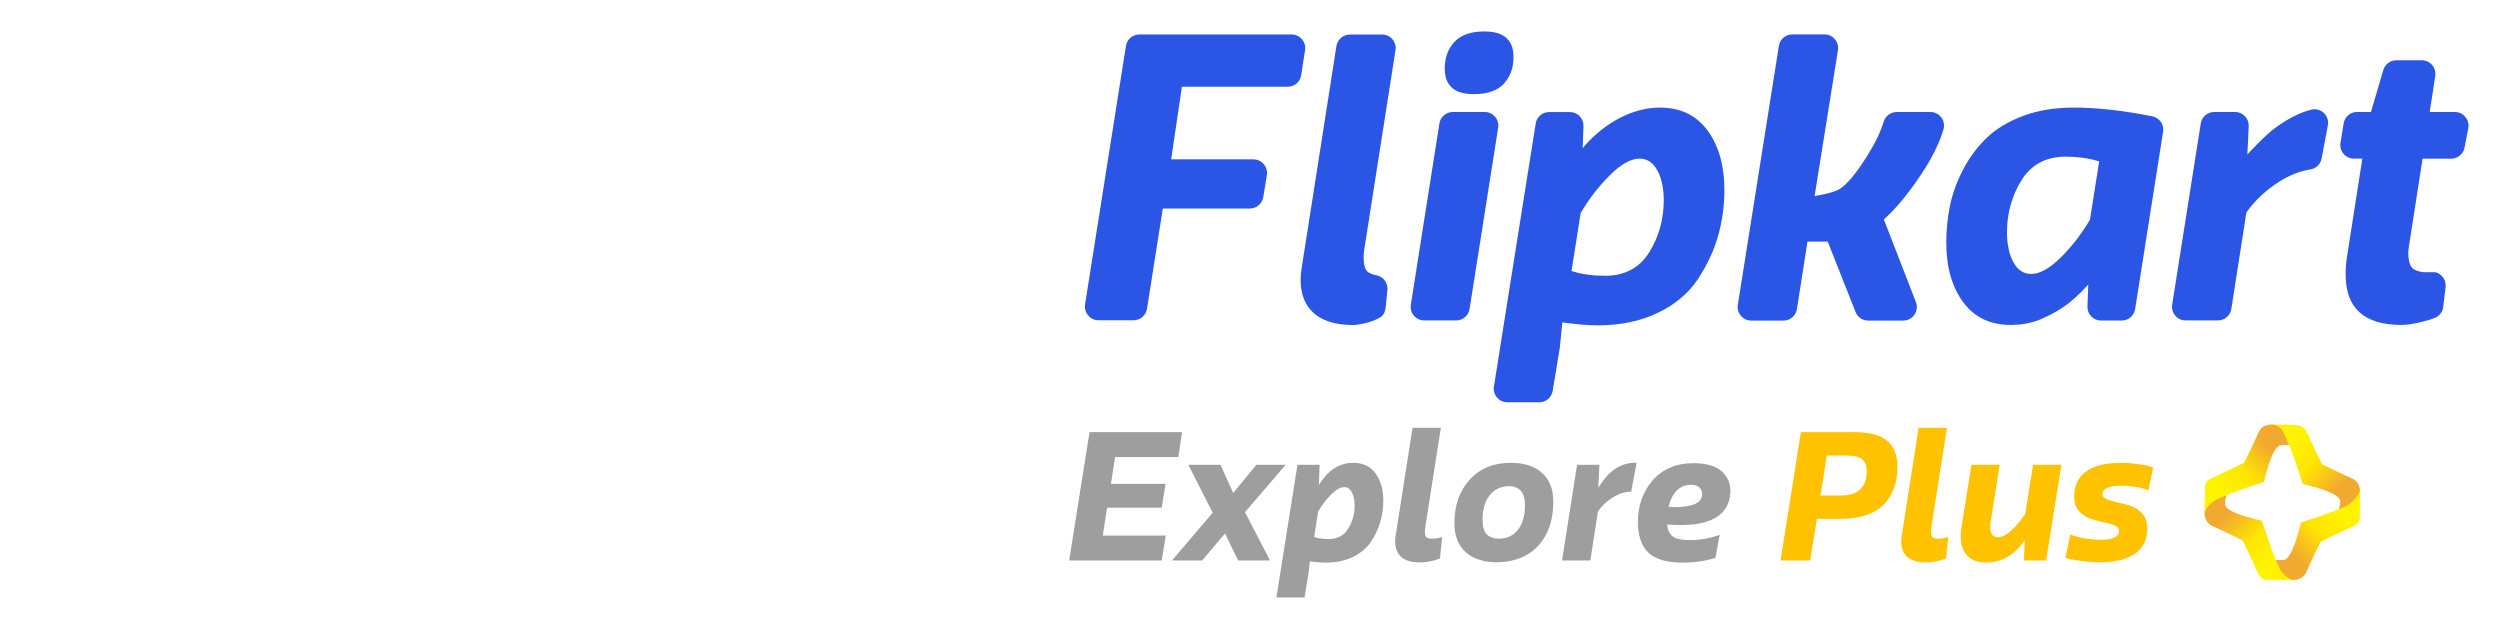
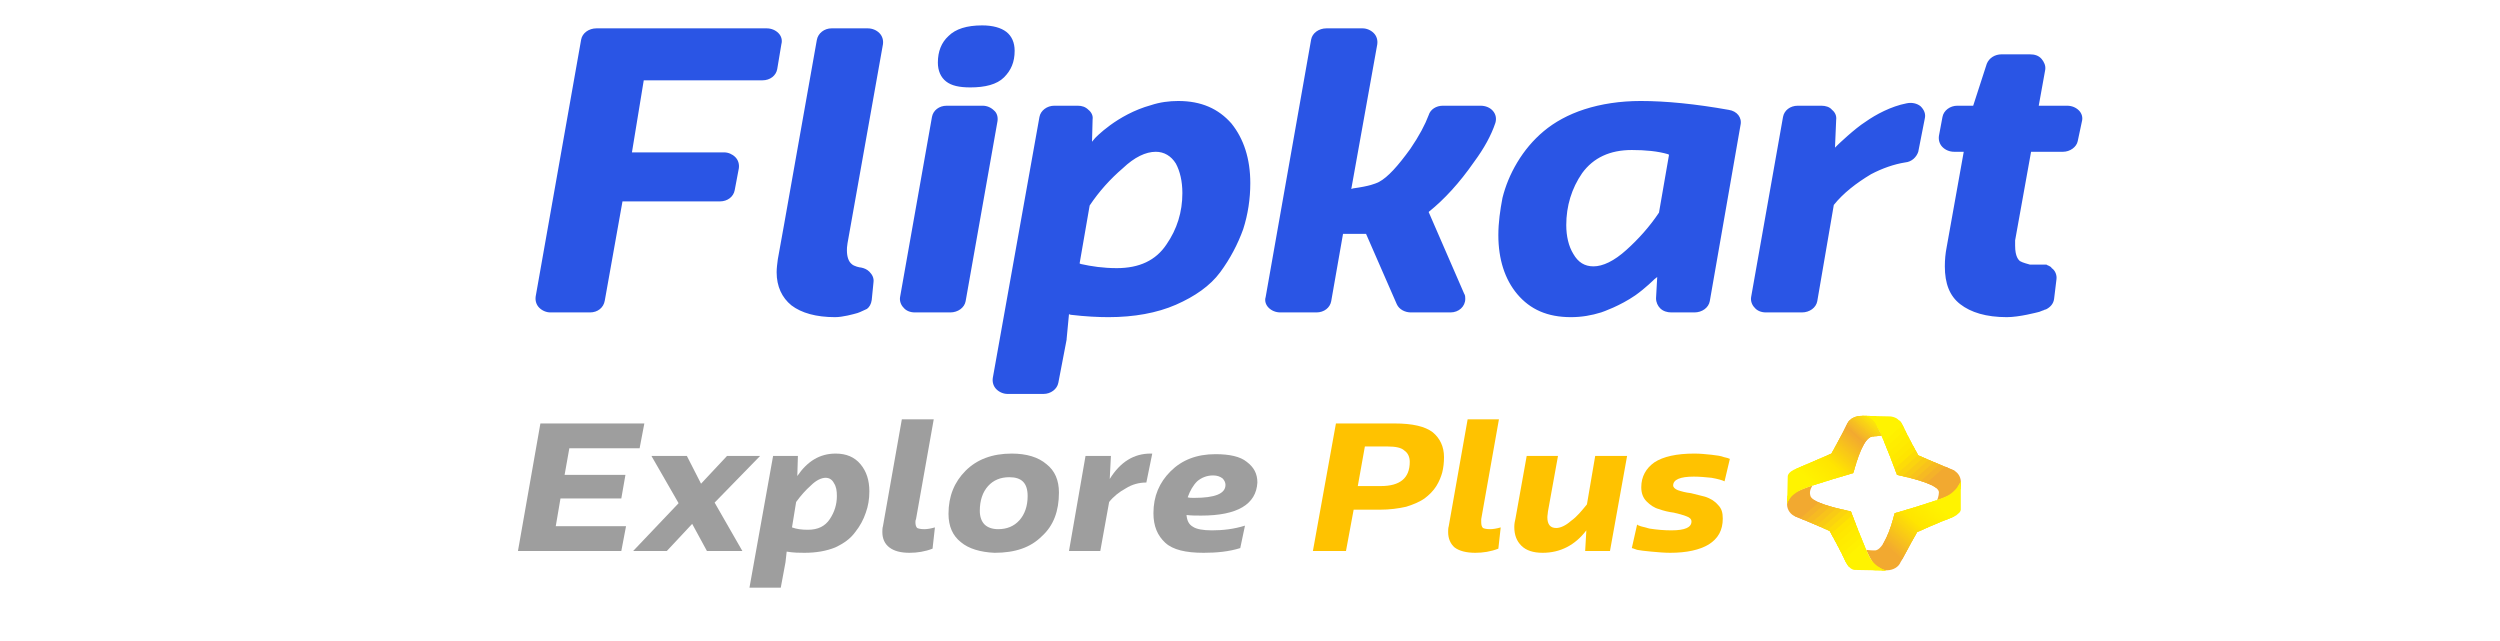
- <svg xmlns="http://www.w3.org/2000/svg" width="159" height="40" viewBox="0 0 159 40" fill="none">
-   <path d="M82.756 4.783L83.001 3.188C83.043 2.938 82.97 2.688 82.803 2.495C82.642 2.302 82.402 2.193 82.147 2.193H72.465C72.037 2.193 71.678 2.5 71.61 2.922L69.01 19.363C68.973 19.613 69.041 19.869 69.208 20.062C69.369 20.254 69.609 20.369 69.859 20.369H72.094C72.522 20.369 72.876 20.062 72.949 19.64L73.955 13.261H79.494C79.916 13.261 80.276 12.954 80.344 12.531L80.573 11.14C80.609 10.89 80.542 10.635 80.375 10.442C80.208 10.244 79.969 10.134 79.713 10.134H74.486L75.169 5.517H81.897C82.334 5.512 82.694 5.21 82.756 4.783ZM133.507 10.27L133.439 10.244C132.84 10.061 132.142 9.963 131.376 9.963C130.13 9.963 129.182 10.468 128.562 11.469C127.957 12.453 127.644 13.563 127.644 14.762C127.644 15.518 127.775 16.153 128.035 16.648C128.306 17.159 128.692 17.425 129.182 17.425C129.729 17.425 130.359 17.07 131.063 16.377C131.751 15.7 132.381 14.887 132.923 13.97L133.507 10.27ZM137.572 8.378L135.795 19.655C135.727 20.082 135.367 20.385 134.94 20.385H133.622C133.387 20.385 133.163 20.291 133.001 20.119C132.84 19.952 132.751 19.723 132.762 19.488L132.814 18.092L132.658 18.264C132.652 18.269 132.147 18.832 131.563 19.285C130.693 19.962 129.729 20.327 129.625 20.369C129.088 20.567 128.51 20.666 127.905 20.666C126.576 20.666 125.586 20.192 124.862 19.223C124.143 18.258 123.783 16.977 123.783 15.424C123.783 14.616 123.866 13.819 124.023 13.058C124.184 12.297 124.466 11.526 124.867 10.76C125.268 9.999 125.774 9.322 126.368 8.754C126.957 8.186 127.738 7.722 128.681 7.367C129.625 7.018 130.703 6.841 131.876 6.841C133.319 6.841 135.003 7.024 136.879 7.394C137.342 7.487 137.645 7.915 137.572 8.378ZM147.014 6.971C146.128 7.18 145.263 7.722 144.69 8.144C144.039 8.623 143.106 9.64 143.09 9.65L142.934 9.822L143.017 8.029C143.028 7.795 142.944 7.56 142.777 7.388C142.616 7.216 142.387 7.123 142.152 7.123H140.823C140.396 7.123 140.036 7.425 139.969 7.852L138.15 19.384C138.114 19.634 138.186 19.884 138.348 20.077C138.51 20.27 138.749 20.379 139.005 20.379H141.058C141.485 20.379 141.845 20.072 141.912 19.65L142.871 13.511C143.418 12.74 144.127 12.078 144.987 11.536C145.628 11.135 146.284 10.874 146.941 10.775C147.301 10.718 147.587 10.442 147.655 10.082L148.051 7.972C148.108 7.685 148.015 7.393 147.801 7.19C147.603 6.987 147.301 6.909 147.014 6.971ZM105.815 12.745C105.815 11.985 105.68 11.349 105.419 10.859C105.148 10.348 104.768 10.088 104.278 10.088C103.731 10.088 103.095 10.437 102.397 11.135C101.704 11.818 101.078 12.625 100.531 13.543L99.948 17.237L100.021 17.258C100.62 17.446 101.313 17.539 102.084 17.539C103.335 17.539 104.283 17.034 104.898 16.034C105.503 15.054 105.815 13.949 105.815 12.745ZM108.593 8.29C109.307 9.254 109.672 10.536 109.672 12.084C109.672 13.105 109.531 14.105 109.255 15.054C108.978 16.002 108.541 16.924 107.952 17.8C107.368 18.665 106.524 19.374 105.44 19.895C104.351 20.421 103.059 20.692 101.605 20.692C101.032 20.692 100.307 20.635 99.453 20.515L99.364 20.505L99.208 22.068C99.203 22.084 99.203 22.099 99.203 22.12L98.749 24.866C98.676 25.283 98.322 25.585 97.9 25.585H95.862C95.607 25.585 95.372 25.476 95.211 25.283C95.044 25.09 94.971 24.84 95.013 24.585L97.671 7.852C97.738 7.43 98.098 7.128 98.525 7.128H99.844C100.078 7.128 100.307 7.221 100.469 7.388C100.63 7.56 100.719 7.789 100.709 8.019L100.656 9.436L100.813 9.238C100.828 9.223 102.084 7.696 104.007 7.091C104.539 6.924 105.049 6.841 105.565 6.841C106.873 6.846 107.869 7.315 108.593 8.29ZM156.133 7.123H154.528L154.883 4.83C154.919 4.58 154.846 4.324 154.685 4.137C154.523 3.944 154.278 3.834 154.028 3.834H152.407C152.027 3.834 151.688 4.084 151.579 4.454L150.792 7.123H149.906C149.479 7.123 149.125 7.425 149.057 7.847L148.854 9.087C148.817 9.337 148.88 9.592 149.052 9.785C149.213 9.978 149.453 10.088 149.708 10.088H150.245L149.286 16.226C149.218 16.612 149.182 17.013 149.182 17.435C149.182 18.524 149.468 19.316 150.063 19.858C150.646 20.39 151.537 20.666 152.72 20.666C153.429 20.666 154.429 20.369 154.549 20.327C154.643 20.291 154.82 20.234 154.841 20.223C154.878 20.208 154.914 20.192 154.945 20.176C155.195 20.041 155.357 19.796 155.388 19.52L155.539 18.248C155.565 17.982 155.472 17.711 155.274 17.529C155.216 17.477 155.159 17.43 155.091 17.388C155.044 17.368 155.003 17.346 154.956 17.331C154.924 17.32 154.846 17.305 154.539 17.31C154.466 17.31 154.388 17.315 154.31 17.315C154.169 17.315 154.08 17.31 154.033 17.3C153.913 17.279 153.616 17.216 153.465 17.081C153.392 17.018 153.168 16.82 153.168 16.091C153.168 16.018 153.174 15.908 153.194 15.752L154.075 10.093H155.894C156.305 10.093 156.665 9.801 156.743 9.4L156.983 8.159C157.035 7.904 156.967 7.644 156.8 7.446C156.639 7.237 156.394 7.123 156.133 7.123ZM123.47 7.472C123.309 7.253 123.048 7.123 122.777 7.123H120.63C120.25 7.123 119.911 7.378 119.802 7.738C119.619 8.363 119.276 9.082 118.77 9.884C118.067 11.015 117.488 11.713 116.998 12.026L116.92 12.063C116.748 12.151 116.477 12.281 115.529 12.448L115.409 12.469L116.894 3.188C116.931 2.938 116.863 2.683 116.696 2.495C116.535 2.302 116.295 2.188 116.045 2.188H113.992C113.564 2.188 113.205 2.495 113.137 2.917L110.526 19.389C110.484 19.64 110.557 19.89 110.719 20.082C110.881 20.275 111.125 20.39 111.376 20.39H113.429C113.856 20.39 114.216 20.082 114.283 19.66L114.956 15.366H116.243L118.014 19.843C118.145 20.176 118.463 20.39 118.817 20.39H121.047C121.521 20.39 121.912 20.004 121.912 19.525C121.912 19.41 121.886 19.29 121.839 19.181L119.812 13.954L119.854 13.918C120.693 13.162 121.553 12.089 122.413 10.739C122.97 9.864 123.366 9.019 123.601 8.243C123.684 7.972 123.632 7.69 123.47 7.472ZM93.741 5.986C94.596 5.986 95.237 5.768 95.643 5.325C96.055 4.876 96.258 4.324 96.258 3.626C96.258 3.084 96.107 2.678 95.8 2.407C95.497 2.136 95.028 2 94.403 2C93.549 2 92.907 2.224 92.506 2.662C92.089 3.11 91.886 3.668 91.886 4.366C91.886 4.908 92.043 5.314 92.345 5.58C92.657 5.856 93.111 5.986 93.741 5.986ZM94.434 7.123H92.402C91.975 7.123 91.62 7.425 91.547 7.847L89.729 19.384C89.692 19.634 89.76 19.89 89.927 20.077C90.088 20.27 90.328 20.379 90.578 20.379H92.611C93.038 20.379 93.392 20.072 93.465 19.65L95.284 8.118C95.32 7.868 95.252 7.612 95.086 7.425C94.924 7.237 94.69 7.123 94.434 7.123ZM88.556 2.495C88.718 2.688 88.796 2.938 88.754 3.188L86.753 15.955C86.732 16.174 86.727 16.309 86.727 16.398C86.727 16.825 86.811 17.122 86.972 17.274C87.123 17.414 87.457 17.492 87.514 17.503C87.697 17.529 87.868 17.623 87.999 17.758C88.171 17.941 88.259 18.191 88.238 18.441L88.124 19.587C88.098 19.832 87.993 20.035 87.842 20.145C87.702 20.239 87.53 20.327 87.311 20.411C87.092 20.494 86.477 20.671 86.05 20.671C84.971 20.671 84.137 20.421 83.569 19.926C83.007 19.436 82.72 18.722 82.72 17.8C82.72 17.55 82.746 17.274 82.798 16.977C82.814 16.852 84.971 3.079 84.997 2.928C85.065 2.506 85.424 2.198 85.852 2.198H87.905C88.155 2.193 88.39 2.302 88.556 2.495Z" fill="#2A55E5" />
-   <path d="M147.678 29.524C147.678 29.524 148.967 30.165 149.603 30.437C150.221 30.701 150.291 31.69 149.611 32.025C148.93 32.359 148.742 32.413 148.742 32.413C148.742 32.413 148.849 32.136 148.835 31.868C148.791 31.39 147.385 31.003 146.453 30.774C146.453 30.774 145.738 28.521 145.414 27.894C145.089 27.263 144.43 27 144.43 27L145.988 27.021C145.988 27.021 146.524 26.995 146.762 27.572C146.999 28.151 147.678 29.524 147.678 29.524Z" fill="url(#paint0_linear_11912_12661)" />
-   <path d="M147.588 34.458C147.588 34.458 146.956 35.737 146.678 36.391C146.414 37.012 145.409 37.082 145.076 36.399C144.743 35.716 144.709 35.595 144.709 35.595C144.709 35.595 144.91 35.635 145.23 35.62C145.706 35.577 146.114 34.165 146.343 33.23C146.343 33.23 148.585 32.511 149.212 32.187C149.841 31.861 150.101 31.199 150.101 31.199L150.08 32.997C150.08 32.997 150.107 33.303 149.532 33.542C148.955 33.778 147.588 34.458 147.588 34.458Z" fill="url(#paint1_linear_11912_12661)" />
-   <path d="M142.628 34.368C142.628 34.368 141.346 33.731 140.703 33.456C140.084 33.192 140.014 32.201 140.695 31.868C141.375 31.534 141.649 31.473 141.649 31.473C141.649 31.473 141.472 31.756 141.515 32.076C141.56 32.555 142.922 32.889 143.851 33.119C143.851 33.119 144.593 35.358 144.89 35.998C145.252 36.778 145.852 36.898 145.852 36.898L144.085 36.871C144.085 36.871 143.779 36.898 143.541 36.321C143.306 35.741 142.628 34.368 142.628 34.368Z" fill="url(#paint2_linear_11912_12661)" />
-   <path d="M142.734 29.425C142.734 29.425 143.368 28.14 143.643 27.493C143.906 26.872 144.892 26.803 145.225 27.485C145.558 28.168 145.59 28.291 145.59 28.291C145.59 28.291 145.339 28.295 145.073 28.31C144.596 28.355 144.208 29.721 143.98 30.655C143.98 30.655 141.744 31.389 141.111 31.698C140.24 32.122 140.207 32.666 140.207 32.666L140.243 30.89C140.243 30.89 140.216 30.584 140.791 30.345C141.366 30.106 142.734 29.425 142.734 29.425Z" fill="url(#paint3_linear_11912_12661)" />
-   <path d="M73.887 35.645H68L69.293 27.484H75.18L74.938 29.066H70.921L70.655 30.774H74.13L73.887 32.286H70.413L70.136 34.064H74.141L73.887 35.645Z" fill="#9E9E9E" />
-   <path d="M80.774 35.645H78.742L77.911 33.925L76.457 35.645H74.54L77.126 32.609L75.579 29.562H77.623L78.431 31.351L79.908 29.562H81.767L79.181 32.575L80.774 35.645Z" fill="#9E9E9E" />
-   <path d="M86.074 29.435C86.682 29.435 87.151 29.658 87.482 30.105C87.813 30.551 87.979 31.132 87.979 31.848C87.979 32.317 87.913 32.771 87.782 33.21C87.659 33.641 87.463 34.056 87.194 34.456C86.924 34.857 86.54 35.18 86.039 35.426C85.539 35.665 84.954 35.784 84.285 35.784C84.023 35.784 83.696 35.757 83.303 35.703L83.234 36.384L82.969 38H81.179L82.519 29.562H83.927L83.881 30.855C84.45 29.908 85.181 29.435 86.074 29.435ZM85.497 30.982C85.258 30.982 84.981 31.136 84.666 31.444C84.358 31.751 84.081 32.113 83.834 32.529L83.581 34.156C83.85 34.241 84.158 34.283 84.504 34.283C85.058 34.283 85.47 34.064 85.739 33.625C86.016 33.179 86.155 32.686 86.155 32.148C86.155 31.809 86.097 31.532 85.982 31.317C85.866 31.093 85.704 30.982 85.497 30.982Z" fill="#9E9E9E" />
-   <path d="M91.72 34.156L91.582 35.518C91.158 35.688 90.724 35.772 90.277 35.772C89.777 35.772 89.392 35.657 89.123 35.426C88.861 35.195 88.73 34.864 88.73 34.433C88.73 34.318 88.742 34.191 88.765 34.052L89.839 27.207H91.639L90.635 33.602C90.627 33.694 90.624 33.76 90.624 33.798C90.624 33.983 90.654 34.106 90.716 34.168C90.785 34.229 90.92 34.26 91.12 34.26C91.282 34.26 91.482 34.225 91.72 34.156Z" fill="#9E9E9E" />
-   <path d="M95.132 35.761C94.301 35.745 93.654 35.522 93.192 35.091C92.731 34.66 92.5 34.056 92.5 33.279C92.5 32.14 92.823 31.216 93.469 30.509C94.124 29.793 94.993 29.435 96.078 29.435C96.94 29.435 97.606 29.65 98.075 30.081C98.552 30.505 98.791 31.113 98.791 31.905C98.791 33.083 98.468 34.022 97.821 34.722C97.175 35.414 96.278 35.761 95.132 35.761ZM95.328 34.26C95.836 34.26 96.24 34.072 96.54 33.694C96.84 33.31 96.99 32.786 96.99 32.125C96.99 31.324 96.648 30.924 95.963 30.924C95.463 30.924 95.059 31.113 94.751 31.49C94.443 31.867 94.289 32.394 94.289 33.071C94.289 33.479 94.374 33.779 94.543 33.972C94.72 34.156 94.982 34.252 95.328 34.26Z" fill="#9E9E9E" />
-   <path d="M99.345 35.645L100.303 29.562H101.723L101.654 31.028C102.277 29.966 103.054 29.435 103.986 29.435H104.089L103.743 31.27C103.351 31.27 102.962 31.393 102.577 31.64C102.192 31.878 101.877 32.171 101.631 32.517L101.146 35.645H99.345Z" fill="#9E9E9E" />
-   <path d="M110.056 31.27C109.994 32.686 108.936 33.394 106.881 33.394C106.589 33.394 106.304 33.383 106.027 33.36C106.065 33.714 106.189 33.968 106.396 34.122C106.612 34.276 106.977 34.352 107.493 34.352C108.101 34.352 108.728 34.241 109.375 34.018L109.098 35.484C108.451 35.684 107.758 35.784 107.02 35.784C105.988 35.784 105.253 35.565 104.815 35.126C104.384 34.687 104.168 34.052 104.168 33.221C104.168 32.159 104.484 31.267 105.115 30.543C105.754 29.82 106.612 29.458 107.689 29.458C108.497 29.458 109.094 29.623 109.478 29.954C109.863 30.278 110.056 30.716 110.056 31.27ZM106.119 32.228C106.196 32.244 106.319 32.252 106.489 32.252C107.666 32.252 108.255 31.978 108.255 31.432C108.255 31.255 108.197 31.113 108.082 31.005C107.966 30.889 107.793 30.832 107.562 30.832C107.193 30.832 106.885 30.955 106.639 31.201C106.4 31.447 106.227 31.79 106.119 32.228Z" fill="#9E9E9E" />
-   <path d="M115.123 35.645H113.242L114.535 27.484H117.882C118.906 27.484 119.625 27.673 120.041 28.05C120.464 28.427 120.676 28.958 120.676 29.643C120.676 29.989 120.645 30.312 120.584 30.612C120.522 30.905 120.407 31.205 120.237 31.513C120.076 31.813 119.86 32.071 119.591 32.286C119.329 32.494 118.979 32.667 118.54 32.806C118.102 32.937 117.594 33.002 117.017 33.002H115.551L115.123 35.645ZM115.781 31.513H117.086C118.179 31.513 118.725 30.993 118.725 29.954C118.725 29.631 118.633 29.389 118.448 29.227C118.263 29.058 117.944 28.973 117.49 28.973H116.185L115.781 31.513Z" fill="#FFC200" />
-   <path d="M123.907 34.156L123.769 35.518C123.345 35.688 122.91 35.772 122.464 35.772C121.964 35.772 121.579 35.657 121.31 35.426C121.048 35.195 120.917 34.864 120.917 34.433C120.917 34.318 120.929 34.191 120.952 34.052L122.025 27.207H123.826L122.822 33.602C122.814 33.694 122.81 33.76 122.81 33.798C122.81 33.983 122.841 34.106 122.903 34.168C122.972 34.229 123.107 34.26 123.307 34.26C123.468 34.26 123.668 34.225 123.907 34.156Z" fill="#FFC200" />
-   <path d="M131.104 29.562L130.134 35.645H128.726L128.772 34.352C128.133 35.299 127.314 35.772 126.313 35.772C125.775 35.772 125.371 35.622 125.101 35.322C124.832 35.022 124.697 34.622 124.697 34.122C124.697 33.914 124.713 33.729 124.743 33.568L125.39 29.562H127.179L126.614 33.117C126.59 33.233 126.579 33.356 126.579 33.487C126.579 33.941 126.741 34.168 127.064 34.168C127.318 34.168 127.602 34.026 127.918 33.741C128.234 33.456 128.53 33.098 128.807 32.667L129.303 29.562H131.104Z" fill="#FFC200" />
-   <path d="M131.36 35.472L131.672 33.972C131.726 34.033 131.968 34.11 132.399 34.203C132.83 34.287 133.234 34.329 133.611 34.329C134.389 34.329 134.777 34.137 134.777 33.752C134.777 33.614 134.677 33.502 134.477 33.417C134.285 33.333 134.046 33.264 133.761 33.21C133.484 33.148 133.203 33.071 132.919 32.979C132.642 32.879 132.403 32.713 132.203 32.483C132.011 32.244 131.914 31.944 131.914 31.582C131.914 30.889 132.165 30.358 132.665 29.989C133.165 29.62 133.919 29.435 134.927 29.435C135.258 29.435 135.581 29.458 135.897 29.504C136.212 29.543 136.451 29.585 136.613 29.631C136.782 29.677 136.89 29.716 136.936 29.747L136.636 31.201C136.505 31.116 136.266 31.043 135.92 30.982C135.574 30.92 135.239 30.889 134.916 30.889C134.115 30.889 133.715 31.074 133.715 31.444C133.715 31.574 133.811 31.678 134.004 31.755C134.204 31.832 134.442 31.901 134.719 31.963C134.997 32.017 135.274 32.094 135.551 32.194C135.835 32.286 136.074 32.452 136.266 32.69C136.466 32.921 136.566 33.217 136.566 33.579C136.566 34.326 136.297 34.876 135.758 35.23C135.227 35.584 134.496 35.761 133.565 35.761C133.211 35.761 132.853 35.738 132.492 35.692C132.13 35.645 131.857 35.603 131.672 35.565C131.495 35.518 131.391 35.488 131.36 35.472Z" fill="#FFC200" />
-   <defs>
-     <linearGradient id="paint0_linear_11912_12661" x1="144.463" y1="26.966" x2="149.609" y2="32.094" gradientUnits="userSpaceOnUse">
-       <stop offset="0.041" stop-color="#FFF300" />
-       <stop offset="0.273" stop-color="#FFF300" />
-       <stop offset="0.502" stop-color="#FFE500" />
-       <stop offset="0.813" stop-color="#F2A930" />
-     </linearGradient>
-     <linearGradient id="paint1_linear_11912_12661" x1="145.01" y1="36.4" x2="150.165" y2="31.263" gradientUnits="userSpaceOnUse">
-       <stop offset="0.187" stop-color="#F2A930" />
-       <stop offset="0.498" stop-color="#FFE500" />
-       <stop offset="0.727" stop-color="#FFF300" />
-       <stop offset="0.959" stop-color="#FFF300" />
-     </linearGradient>
-     <linearGradient id="paint2_linear_11912_12661" x1="140.703" y1="31.791" x2="145.84" y2="36.91" gradientUnits="userSpaceOnUse">
-       <stop offset="0.187" stop-color="#F2A930" />
-       <stop offset="0.498" stop-color="#FFE500" />
-       <stop offset="0.727" stop-color="#FFF300" />
-       <stop offset="0.959" stop-color="#FFF300" />
-     </linearGradient>
-     <linearGradient id="paint3_linear_11912_12661" x1="140.179" y1="32.638" x2="145.322" y2="27.514" gradientUnits="userSpaceOnUse">
-       <stop offset="0.041" stop-color="#FFF300" />
-       <stop offset="0.273" stop-color="#FFF300" />
-       <stop offset="0.502" stop-color="#FFE500" />
-       <stop offset="0.813" stop-color="#F2A930" />
-     </linearGradient>
+ <svg xmlns="http://www.w3.org/2000/svg" xmlns:ns1="http://xml.openoffice.org/svg/export" version="1.2" width="42.33mm" height="10.85mm" viewBox="0 0 4233 1085" preserveAspectRatio="xMidYMid" fill-rule="evenodd" stroke-width="28.222" stroke-linejoin="round" xml:space="preserve">
+   <defs class="ClipPathGroup">
+     <clipPath id="presentation_clip_path" clipPathUnits="userSpaceOnUse">
+       <rect x="0" y="0" width="4233" height="1085" />
+     </clipPath>
+     <clipPath id="presentation_clip_path_shrink" clipPathUnits="userSpaceOnUse">
+       <rect x="4" y="1" width="4225" height="1083" />
+     </clipPath>
  </defs>
+   <defs class="TextShapeIndex">
+     <g ns1:slide="id1" ns1:id-list="id3" />
+   </defs>
+   <defs class="EmbeddedBulletChars">
+     <g id="bullet-char-template-57356" transform="scale(0.0004882812,-0.0004882812)">
+       <path d="M 580,1141 L 1163,571 580,0 -4,571 580,1141 Z" />
+     </g>
+     <g id="bullet-char-template-57354" transform="scale(0.0004882812,-0.0004882812)">
+       <path d="M 8,1128 L 1137,1128 1137,0 8,0 8,1128 Z" />
+     </g>
+     <g id="bullet-char-template-10146" transform="scale(0.0004882812,-0.0004882812)">
+       <path d="M 174,0 L 602,739 174,1481 1456,739 174,0 Z M 1358,739 L 309,1346 659,739 1358,739 Z" />
+     </g>
+     <g id="bullet-char-template-10132" transform="scale(0.0004882812,-0.0004882812)">
+       <path d="M 2015,739 L 1276,0 717,0 1260,543 174,543 174,936 1260,936 717,1481 1274,1481 2015,739 Z" />
+     </g>
+     <g id="bullet-char-template-10007" transform="scale(0.0004882812,-0.0004882812)">
+       <path d="M 0,-2 C -7,14 -16,27 -25,37 L 356,567 C 262,823 215,952 215,954 215,979 228,992 255,992 264,992 276,990 289,987 310,991 331,999 354,1012 L 381,999 492,748 772,1049 836,1024 860,1049 C 881,1039 901,1025 922,1006 886,937 835,863 770,784 769,783 710,716 594,584 L 774,223 C 774,196 753,168 711,139 L 727,119 C 717,90 699,76 672,76 641,76 570,178 457,381 L 164,-76 C 142,-110 111,-127 72,-127 30,-127 9,-110 8,-76 1,-67 -2,-52 -2,-32 -2,-23 -1,-13 0,-2 Z" />
+     </g>
+     <g id="bullet-char-template-10004" transform="scale(0.0004882812,-0.0004882812)">
+       <path d="M 285,-33 C 182,-33 111,30 74,156 52,228 41,333 41,471 41,549 55,616 82,672 116,743 169,778 240,778 293,778 328,747 346,684 L 369,508 C 377,444 397,411 428,410 L 1163,1116 C 1174,1127 1196,1133 1229,1133 1271,1133 1292,1118 1292,1087 L 1292,965 C 1292,929 1282,901 1262,881 L 442,47 C 390,-6 338,-33 285,-33 Z" />
+     </g>
+     <g id="bullet-char-template-9679" transform="scale(0.0004882812,-0.0004882812)">
+       <path d="M 813,0 C 632,0 489,54 383,161 276,268 223,411 223,592 223,773 276,916 383,1023 489,1130 632,1184 813,1184 992,1184 1136,1130 1245,1023 1353,916 1407,772 1407,592 1407,412 1353,268 1245,161 1136,54 992,0 813,0 Z" />
+     </g>
+     <g id="bullet-char-template-8226" transform="scale(0.0004882812,-0.0004882812)">
+       <path d="M 346,457 C 273,457 209,483 155,535 101,586 74,649 74,723 74,796 101,859 155,911 209,963 273,989 346,989 419,989 480,963 531,910 582,859 608,796 608,723 608,648 583,586 532,535 482,483 420,457 346,457 Z" />
+     </g>
+     <g id="bullet-char-template-8211" transform="scale(0.0004882812,-0.0004882812)">
+       <path d="M -4,459 L 1135,459 1135,606 -4,606 -4,459 Z" />
+     </g>
+     <g id="bullet-char-template-61548" transform="scale(0.0004882812,-0.0004882812)">
+       <path d="M 173,740 C 173,903 231,1043 346,1159 462,1274 601,1332 765,1332 928,1332 1067,1274 1183,1159 1299,1043 1357,903 1357,740 1357,577 1299,437 1183,322 1067,206 928,148 765,148 601,148 462,206 346,322 231,437 173,577 173,740 Z" />
+     </g>
+   </defs>
+   <g>
+     <g id="id2" class="Master_Slide">
+       <g id="bg-id2" class="Background" />
+       <g id="bo-id2" class="BackgroundObjects" />
+     </g>
+   </g>
+   <g class="SlideGroup">
+     <g>
+       <g id="container-id1">
+         <g id="id1" class="Slide" clip-path="url(#presentation_clip_path)">
+           <g class="Page">
+             <g class="Graphic">
+               <g id="id3">
+                 <rect class="BoundingBox" stroke="none" fill="none" x="744" y="-23" width="2857" height="1085" />
+                 <defs>
+                   <clipPath id="clip_path_1" clipPathUnits="userSpaceOnUse">
+                     <path d="M 744,-23 L 3600,-23 3600,1061 744,1061 744,-23 Z " />
+                   </clipPath>
+                 </defs>
+                 <g clip-path="url(#clip_path_1)">
+                   <path fill="rgb(42,85,229)" stroke="none" d="M 1316,117 L 1323,75 C 1325,68 1323,61 1318,56 1313,51 1306,48 1298,48 L 1010,48 C 997,48 986,56 984,67 L 907,502 C 906,509 908,516 913,521 918,526 925,529 932,529 L 999,529 C 1012,529 1022,521 1024,509 L 1054,341 1219,341 C 1232,341 1242,333 1244,322 L 1251,285 C 1252,278 1250,271 1245,266 1240,261 1233,258 1226,258 L 1070,258 1090,136 1291,136 C 1304,136 1314,128 1316,117 L 1316,117 Z M 2826,262 L 2824,261 C 2807,256 2786,254 2763,254 2726,254 2698,267 2679,293 2661,319 2652,349 2652,381 2652,400 2656,417 2664,430 2672,444 2683,451 2698,451 2714,451 2733,442 2754,423 2774,405 2793,384 2809,360 L 2826,262 2826,262 Z M 2947,212 L 2895,510 C 2893,521 2882,529 2869,529 L 2830,529 C 2823,529 2816,527 2811,522 2807,518 2804,512 2804,505 L 2806,469 2801,473 C 2801,473 2786,488 2769,500 2743,518 2714,528 2711,529 2695,534 2678,537 2660,537 2620,537 2591,524 2569,498 2548,473 2537,439 2537,398 2537,377 2540,356 2544,335 2549,315 2557,295 2569,275 2581,255 2596,237 2614,222 2632,207 2655,194 2683,185 2711,176 2743,171 2778,171 2821,171 2871,176 2927,186 2941,188 2950,199 2947,212 L 2947,212 Z M 3228,175 C 3202,180 3176,194 3159,206 3140,218 3112,245 3112,245 L 3107,250 3109,203 C 3110,196 3107,190 3102,186 3098,181 3091,179 3084,179 L 3044,179 C 3031,179 3021,187 3019,198 L 2965,503 C 2964,509 2966,516 2971,521 2975,526 2982,529 2990,529 L 3051,529 C 3064,529 3075,521 3077,510 L 3105,347 C 3121,327 3143,310 3168,295 3187,285 3207,278 3226,275 3237,274 3245,266 3248,257 L 3259,201 C 3261,193 3258,186 3252,180 3246,175 3237,173 3228,175 L 3228,175 Z M 2002,327 C 2002,307 1998,290 1991,277 1983,264 1971,257 1957,257 1940,257 1921,266 1901,285 1880,303 1861,324 1845,348 L 1828,446 1830,447 C 1848,451 1868,454 1891,454 1929,454 1957,441 1975,414 1993,388 2002,359 2002,327 L 2002,327 Z M 2085,209 C 2106,235 2117,269 2117,310 2117,337 2113,363 2105,388 2096,413 2083,438 2066,461 2049,484 2023,502 1991,516 1959,530 1920,537 1877,537 1860,537 1838,536 1813,533 L 1810,532 1806,574 C 1806,574 1806,574 1806,575 L 1792,648 C 1790,659 1779,667 1767,667 L 1706,667 C 1699,667 1692,664 1687,659 1682,654 1680,647 1681,640 L 1760,198 C 1762,187 1773,179 1785,179 L 1825,179 C 1832,179 1838,181 1843,186 1848,190 1851,196 1850,202 L 1849,240 1854,234 C 1854,234 1891,194 1949,178 1964,173 1980,171 1995,171 2034,171 2063,184 2085,209 L 2085,209 Z M 3500,179 L 3452,179 3463,118 C 3464,111 3461,105 3457,100 3452,94 3445,92 3437,92 L 3389,92 C 3378,92 3368,98 3364,108 L 3341,179 3314,179 C 3302,179 3291,187 3289,198 L 3283,230 C 3282,237 3284,244 3289,249 3294,254 3301,257 3309,257 L 3325,257 3296,419 C 3294,429 3293,440 3293,451 3293,480 3301,501 3319,515 3337,529 3363,537 3398,537 3419,537 3449,529 3453,528 3455,527 3461,525 3461,525 3462,524 3464,524 3464,524 3472,520 3477,514 3478,506 L 3482,473 C 3483,466 3480,458 3474,454 3473,452 3471,451 3469,450 3467,449 3466,449 3465,448 3464,448 3461,448 3452,448 3450,448 3448,448 3446,448 3441,448 3439,448 3437,448 3434,447 3425,445 3420,442 3418,440 3412,435 3412,416 3412,414 3412,411 3412,407 L 3439,257 3493,257 C 3505,257 3516,249 3518,239 L 3525,206 C 3527,199 3525,192 3520,187 3515,182 3508,179 3500,179 L 3500,179 Z M 2528,188 C 2523,182 2515,179 2507,179 L 2443,179 C 2432,179 2422,185 2419,195 2413,211 2403,230 2388,252 2367,281 2350,300 2335,308 L 2333,309 C 2328,311 2320,315 2291,319 L 2288,320 2332,75 C 2333,68 2331,61 2326,56 2321,51 2314,48 2307,48 L 2246,48 C 2233,48 2222,56 2220,67 L 2143,503 C 2141,509 2143,516 2148,521 2153,526 2160,529 2168,529 L 2229,529 C 2242,529 2252,521 2254,510 L 2274,396 2313,396 2365,515 C 2369,524 2379,529 2389,529 L 2456,529 C 2470,529 2481,519 2481,506 2481,503 2481,500 2479,497 L 2419,359 2420,358 C 2445,338 2471,310 2496,274 2513,251 2525,229 2532,208 2534,201 2533,194 2528,188 L 2528,188 Z M 1643,148 C 1668,148 1688,143 1700,131 1712,119 1718,105 1718,86 1718,72 1713,61 1704,54 1695,47 1681,43 1663,43 1637,43 1618,49 1606,61 1594,72 1588,87 1588,106 1588,120 1593,131 1602,138 1611,145 1624,148 1643,148 L 1643,148 Z M 1664,179 L 1603,179 C 1590,179 1580,187 1578,198 L 1524,503 C 1523,509 1525,516 1530,521 1534,526 1541,529 1549,529 L 1609,529 C 1622,529 1633,521 1635,510 L 1689,205 C 1690,198 1688,191 1683,187 1678,182 1671,179 1664,179 L 1664,179 Z M 1489,56 C 1494,61 1496,68 1495,75 L 1435,412 C 1434,418 1434,421 1434,424 1434,435 1437,443 1442,447 1446,451 1456,453 1458,453 1463,454 1468,456 1472,460 1477,465 1480,471 1479,478 L 1476,508 C 1475,515 1472,520 1468,523 1463,525 1458,528 1452,530 1445,532 1427,537 1414,537 1382,537 1357,530 1340,517 1324,504 1315,485 1315,461 1315,454 1316,447 1317,439 1318,436 1382,72 1383,68 1385,56 1396,48 1408,48 L 1469,48 C 1477,48 1484,51 1489,56 L 1489,56 Z " />
+                 </g>
+                 <defs>
+                   <clipPath id="clip_path_2" clipPathUnits="userSpaceOnUse">
+                     <path d="M 3248,771 C 3248,771 3287,788 3305,795 3324,802 3326,828 3306,837 3285,846 3280,847 3280,847 3280,847 3283,840 3283,833 3281,820 3239,810 3212,804 3212,804 3190,744 3181,728 3171,711 3152,704 3152,704 L 3198,705 C 3198,705 3214,704 3221,719 3228,735 3248,771 3248,771 L 3248,771 Z " />
+                   </clipPath>
+                 </defs>
+                 <g clip-path="url(#clip_path_2)">
+                   <path fill="rgb(242,169,48)" stroke="none" d="M 3146,650 L 3165,667 3111,715 3092,698 3146,650 Z " />
+                   <path fill="rgb(245,184,38)" stroke="none" d="M 3153,656 L 3172,673 3118,721 3099,704 3153,656 Z " />
+                   <path fill="rgb(247,199,29)" stroke="none" d="M 3160,662 L 3179,679 3125,727 3106,710 3160,662 Z " />
+                   <path fill="rgb(250,213,19)" stroke="none" d="M 3167,668 L 3186,685 3132,733 3113,716 3167,668 Z " />
+                   <path fill="rgb(252,228,10)" stroke="none" d="M 3174,674 L 3193,691 3139,739 3120,722 3174,674 Z " />
+                   <path fill="rgb(255,243,0)" stroke="none" d="M 3181,681 L 3228,723 3174,771 3127,729 3181,681 Z " />
+                   <path fill="rgb(255,243,0)" stroke="none" d="M 3216,712 L 3235,729 3181,777 3162,760 3216,712 Z " />
+                   <path fill="rgb(255,240,0)" stroke="none" d="M 3223,718 L 3242,735 3188,783 3169,766 3223,718 Z " />
+                   <path fill="rgb(255,237,0)" stroke="none" d="M 3230,724 L 3249,741 3195,789 3176,773 3230,724 Z " />
+                   <path fill="rgb(255,235,0)" stroke="none" d="M 3237,731 L 3256,748 3203,796 3183,779 3237,731 Z " />
+                   <path fill="rgb(255,232,0)" stroke="none" d="M 3244,737 L 3263,754 3210,802 3190,785 3244,737 Z " />
+                   <path fill="rgb(255,229,0)" stroke="none" d="M 3251,743 L 3270,760 3216,808 3197,791 3251,743 Z " />
+                   <path fill="rgb(253,220,7)" stroke="none" d="M 3258,749 L 3277,766 3223,814 3204,797 3258,749 Z " />
+                   <path fill="rgb(251,212,14)" stroke="none" d="M 3265,755 L 3284,772 3230,820 3211,803 3265,755 Z " />
+                   <path fill="rgb(249,203,21)" stroke="none" d="M 3272,761 L 3291,778 3237,826 3218,809 3272,761 Z " />
+                   <path fill="rgb(248,195,27)" stroke="none" d="M 3278,767 L 3297,784 3244,832 3225,815 3278,767 Z " />
+                   <path fill="rgb(246,186,34)" stroke="none" d="M 3285,773 L 3304,790 3250,838 3231,821 3285,773 Z " />
+                   <path fill="rgb(244,178,41)" stroke="none" d="M 3292,779 L 3311,796 3257,844 3238,827 3292,779 Z " />
+                   <path fill="rgb(242,169,48)" stroke="none" d="M 3299,785 L 3340,821 3286,869 3245,833 3299,785 Z " />
+                 </g>
+                 <g clip-path="url(#clip_path_1)" />
+                 <defs>
+                   <clipPath id="clip_path_3" clipPathUnits="userSpaceOnUse">
+                     <path d="M 3246,901 C 3246,901 3227,935 3218,952 3211,969 3181,971 3171,953 3161,935 3160,931 3160,931 3160,931 3166,932 3175,932 3189,931 3202,894 3208,869 3208,869 3275,850 3294,841 3313,833 3320,815 3320,815 L 3320,863 C 3320,863 3320,871 3303,877 3286,883 3246,901 3246,901 L 3246,901 Z " />
+                   </clipPath>
+                 </defs>
+                 <g clip-path="url(#clip_path_3)">
+                   <path fill="rgb(242,169,48)" stroke="none" d="M 3140,930 L 3173,901 3227,949 3194,978 3140,930 Z " />
+                   <path fill="rgb(242,169,48)" stroke="none" d="M 3169,904 L 3175,898 3229,947 3223,952 3169,904 Z " />
+                   <path fill="rgb(243,172,46)" stroke="none" d="M 3171,902 L 3177,896 3231,945 3225,950 3171,902 Z " />
+                   <path fill="rgb(243,175,43)" stroke="none" d="M 3173,900 L 3180,894 3234,943 3227,948 3173,900 Z " />
+                   <path fill="rgb(244,178,41)" stroke="none" d="M 3176,898 L 3182,892 3236,940 3230,946 3176,898 Z " />
+                   <path fill="rgb(245,181,38)" stroke="none" d="M 3178,896 L 3184,890 3239,938 3232,944 3178,896 Z " />
+                   <path fill="rgb(245,184,36)" stroke="none" d="M 3180,894 L 3187,888 3241,936 3235,942 3180,894 Z " />
+                   <path fill="rgb(246,187,34)" stroke="none" d="M 3183,891 L 3189,886 3243,934 3237,940 3183,891 Z " />
+                   <path fill="rgb(247,190,31)" stroke="none" d="M 3185,889 L 3192,884 3246,932 3239,938 3185,889 Z " />
+                   <path fill="rgb(247,193,29)" stroke="none" d="M 3188,887 L 3194,882 3248,930 3242,936 3188,887 Z " />
+                   <path fill="rgb(248,196,26)" stroke="none" d="M 3190,885 L 3196,879 3251,928 3244,933 3190,885 Z " />
+                   <path fill="rgb(249,199,24)" stroke="none" d="M 3192,883 L 3199,877 3253,926 3246,931 3192,883 Z " />
+                   <path fill="rgb(249,202,22)" stroke="none" d="M 3195,881 L 3201,875 3255,924 3249,929 3195,881 Z " />
+                   <path fill="rgb(250,205,19)" stroke="none" d="M 3197,879 L 3204,873 3258,921 3251,927 3197,879 Z " />
+                   <path fill="rgb(250,208,17)" stroke="none" d="M 3199,877 L 3206,871 3260,919 3254,925 3199,877 Z " />
+                   <path fill="rgb(251,211,14)" stroke="none" d="M 3202,875 L 3208,869 3262,917 3256,923 3202,875 Z " />
+                   <path fill="rgb(252,214,12)" stroke="none" d="M 3204,873 L 3211,867 3265,915 3258,921 3204,873 Z " />
+                   <path fill="rgb(252,217,10)" stroke="none" d="M 3207,870 L 3213,865 3267,913 3261,919 3207,870 Z " />
+                   <path fill="rgb(253,220,7)" stroke="none" d="M 3209,868 L 3215,863 3270,911 3263,917 3209,868 Z " />
+                   <path fill="rgb(254,223,5)" stroke="none" d="M 3211,866 L 3218,861 3272,909 3266,914 3211,866 Z " />
+                   <path fill="rgb(254,226,2)" stroke="none" d="M 3214,864 L 3220,858 3274,907 3268,912 3214,864 Z " />
+                   <path fill="rgb(255,229,0)" stroke="none" d="M 3216,862 L 3223,856 3277,904 3270,910 3216,862 Z " />
+                   <path fill="rgb(255,230,0)" stroke="none" d="M 3219,860 L 3225,854 3279,902 3273,908 3219,860 Z " />
+                   <path fill="rgb(255,231,0)" stroke="none" d="M 3221,858 L 3228,852 3282,900 3275,906 3221,858 Z " />
+                   <path fill="rgb(255,232,0)" stroke="none" d="M 3224,855 L 3230,850 3284,898 3278,904 3224,855 Z " />
+                   <path fill="rgb(255,233,0)" stroke="none" d="M 3226,853 L 3233,847 3287,896 3280,901 3226,853 Z " />
+                   <path fill="rgb(255,234,0)" stroke="none" d="M 3229,851 L 3235,845 3289,893 3283,899 3229,851 Z " />
+                   <path fill="rgb(255,235,0)" stroke="none" d="M 3231,849 L 3238,843 3292,891 3285,897 3231,849 Z " />
+                   <path fill="rgb(255,236,0)" stroke="none" d="M 3234,846 L 3240,841 3294,889 3288,895 3234,846 Z " />
+                   <path fill="rgb(255,237,0)" stroke="none" d="M 3236,844 L 3243,838 3297,887 3290,892 3236,844 Z " />
+                   <path fill="rgb(255,238,0)" stroke="none" d="M 3239,842 L 3245,836 3299,884 3293,890 3239,842 Z " />
+                   <path fill="rgb(255,239,0)" stroke="none" d="M 3241,840 L 3248,834 3302,882 3295,888 3241,840 Z " />
+                   <path fill="rgb(255,240,0)" stroke="none" d="M 3244,837 L 3250,832 3304,880 3298,886 3244,837 Z " />
+                   <path fill="rgb(255,241,0)" stroke="none" d="M 3246,835 L 3253,829 3307,878 3300,884 3246,835 Z " />
+                   <path fill="rgb(255,242,0)" stroke="none" d="M 3249,833 L 3255,827 3310,876 3303,881 3249,833 Z " />
+                   <path fill="rgb(255,243,0)" stroke="none" d="M 3251,831 L 3291,796 3345,844 3305,879 3251,831 Z " />
+                   <path fill="rgb(255,243,0)" stroke="none" d="M 3287,799 L 3293,794 3348,842 3341,848 3287,799 Z " />
+                   <path fill="rgb(254,238,3)" stroke="none" d="M 3289,797 L 3296,791 3350,840 3344,845 3289,797 Z " />
+                   <path fill="rgb(253,232,7)" stroke="none" d="M 3292,795 L 3298,789 3353,837 3346,843 3292,795 Z " />
+                   <path fill="rgb(252,227,10)" stroke="none" d="M 3294,793 L 3301,787 3355,835 3349,841 3294,793 Z " />
+                   <path fill="rgb(251,222,14)" stroke="none" d="M 3297,790 L 3303,785 3358,833 3351,839 3297,790 Z " />
+                   <path fill="rgb(250,217,17)" stroke="none" d="M 3299,788 L 3306,782 3360,831 3354,837 3299,788 Z " />
+                   <path fill="rgb(249,211,21)" stroke="none" d="M 3302,786 L 3308,780 3363,829 3356,834 3302,786 Z " />
+                   <path fill="rgb(249,206,24)" stroke="none" d="M 3304,784 L 3311,778 3365,826 3359,832 3304,784 Z " />
+                   <path fill="rgb(248,201,27)" stroke="none" d="M 3307,782 L 3313,776 3368,824 3361,830 3307,782 Z " />
+                   <path fill="rgb(247,195,31)" stroke="none" d="M 3309,779 L 3316,774 3370,822 3364,828 3309,779 Z " />
+                   <path fill="rgb(246,190,34)" stroke="none" d="M 3312,777 L 3318,771 3373,820 3366,825 3312,777 Z " />
+                   <path fill="rgb(245,185,38)" stroke="none" d="M 3314,775 L 3321,769 3375,817 3369,823 3314,775 Z " />
+                   <path fill="rgb(244,180,41)" stroke="none" d="M 3317,773 L 3323,767 3378,815 3371,821 3317,773 Z " />
+                   <path fill="rgb(243,174,45)" stroke="none" d="M 3319,771 L 3326,765 3380,813 3374,819 3319,771 Z " />
+                 </g>
+                 <g clip-path="url(#clip_path_1)" />
+                 <defs>
+                   <clipPath id="clip_path_4" clipPathUnits="userSpaceOnUse">
+                     <path d="M 3098,899 C 3098,899 3060,882 3041,875 3022,868 3020,842 3040,833 3061,824 3069,822 3069,822 3069,822 3063,830 3065,838 3066,851 3107,860 3134,866 3134,866 3156,925 3165,942 3176,963 3194,966 3194,966 L 3141,965 C 3141,965 3132,966 3125,951 3118,935 3098,899 3098,899 L 3098,899 Z " />
+                   </clipPath>
+                 </defs>
+                 <g clip-path="url(#clip_path_4)">
+                   <path fill="rgb(242,169,48)" stroke="none" d="M 3063,802 L 3103,838 3049,887 3008,851 3063,802 Z " />
+                   <path fill="rgb(242,169,48)" stroke="none" d="M 3091,828 L 3110,844 3056,893 3037,876 3091,828 Z " />
+                   <path fill="rgb(244,178,41)" stroke="none" d="M 3098,834 L 3117,850 3062,899 3044,882 3098,834 Z " />
+                   <path fill="rgb(246,186,34)" stroke="none" d="M 3105,840 L 3124,856 3069,905 3050,888 3105,840 Z " />
+                   <path fill="rgb(248,195,27)" stroke="none" d="M 3112,846 L 3130,862 3076,911 3057,894 3112,846 Z " />
+                   <path fill="rgb(249,203,21)" stroke="none" d="M 3119,852 L 3137,868 3083,917 3064,900 3119,852 Z " />
+                   <path fill="rgb(251,212,14)" stroke="none" d="M 3125,858 L 3144,874 3090,923 3071,906 3125,858 Z " />
+                   <path fill="rgb(253,220,7)" stroke="none" d="M 3132,864 L 3151,880 3096,929 3078,912 3132,864 Z " />
+                   <path fill="rgb(255,229,0)" stroke="none" d="M 3139,870 L 3158,887 3103,935 3084,918 3139,870 Z " />
+                   <path fill="rgb(255,232,0)" stroke="none" d="M 3146,876 L 3165,893 3110,942 3091,925 3146,876 Z " />
+                   <path fill="rgb(255,235,0)" stroke="none" d="M 3153,882 L 3172,899 3117,948 3098,931 3153,882 Z " />
+                   <path fill="rgb(255,237,0)" stroke="none" d="M 3160,889 L 3179,905 3124,954 3105,937 3160,889 Z " />
+                   <path fill="rgb(255,240,0)" stroke="none" d="M 3167,895 L 3186,912 3131,960 3112,943 3167,895 Z " />
+                   <path fill="rgb(255,243,0)" stroke="none" d="M 3174,901 L 3221,943 3167,991 3119,950 3174,901 Z " />
+                   <path fill="rgb(255,243,0)" stroke="none" d="M 3209,932 L 3228,949 3174,998 3155,981 3209,932 Z " />
+                   <path fill="rgb(252,228,10)" stroke="none" d="M 3216,938 L 3235,955 3181,1004 3162,987 3216,938 Z " />
+                   <path fill="rgb(250,213,19)" stroke="none" d="M 3223,945 L 3242,961 3188,1010 3169,993 3223,945 Z " />
+                   <path fill="rgb(247,199,29)" stroke="none" d="M 3230,951 L 3249,968 3195,1016 3176,999 3230,951 Z " />
+                   <path fill="rgb(245,184,38)" stroke="none" d="M 3237,957 L 3256,974 3202,1022 3183,1006 3237,957 Z " />
+                 </g>
+                 <g clip-path="url(#clip_path_1)" />
+                 <defs>
+                   <clipPath id="clip_path_5" clipPathUnits="userSpaceOnUse">
+                     <path d="M 3101,768 C 3101,768 3120,734 3128,717 3136,701 3165,699 3175,717 3185,735 3186,738 3186,738 3186,738 3179,738 3171,739 3156,740 3145,776 3138,801 3138,801 3072,820 3053,828 3027,839 3026,854 3026,854 L 3027,807 C 3027,807 3026,799 3043,793 3060,786 3101,768 3101,768 L 3101,768 Z " />
+                   </clipPath>
+                 </defs>
+                 <g clip-path="url(#clip_path_5)">
+                   <path fill="rgb(242,169,48)" stroke="none" d="M 2967,856 L 2974,850 3028,898 3022,904 2967,856 Z " />
+                   <path fill="rgb(243,174,45)" stroke="none" d="M 2970,853 L 2976,848 3031,896 3024,902 2970,853 Z " />
+                   <path fill="rgb(244,180,41)" stroke="none" d="M 2972,851 L 2979,845 3033,894 3027,899 2972,851 Z " />
+                   <path fill="rgb(245,185,38)" stroke="none" d="M 2975,849 L 2981,843 3036,891 3029,897 2975,849 Z " />
+                   <path fill="rgb(246,190,34)" stroke="none" d="M 2977,847 L 2984,841 3038,889 3032,895 2977,847 Z " />
+                   <path fill="rgb(247,195,31)" stroke="none" d="M 2980,845 L 2986,839 3041,887 3034,893 2980,845 Z " />
+                   <path fill="rgb(248,201,27)" stroke="none" d="M 2982,842 L 2989,837 3043,885 3037,891 2982,842 Z " />
+                   <path fill="rgb(249,206,24)" stroke="none" d="M 2985,840 L 2991,834 3046,883 3039,888 2985,840 Z " />
+                   <path fill="rgb(249,211,21)" stroke="none" d="M 2987,838 L 2994,832 3048,880 3042,886 2987,838 Z " />
+                   <path fill="rgb(250,217,17)" stroke="none" d="M 2990,836 L 2996,830 3051,878 3044,884 2990,836 Z " />
+                   <path fill="rgb(251,222,14)" stroke="none" d="M 2992,834 L 2999,828 3053,876 3047,882 2992,834 Z " />
+                   <path fill="rgb(252,227,10)" stroke="none" d="M 2995,831 L 3001,826 3056,874 3049,880 2995,831 Z " />
+                   <path fill="rgb(253,232,7)" stroke="none" d="M 2997,829 L 3004,823 3058,872 3052,877 2997,829 Z " />
+                   <path fill="rgb(254,238,3)" stroke="none" d="M 3000,827 L 3006,821 3061,869 3054,875 3000,827 Z " />
+                   <path fill="rgb(255,243,0)" stroke="none" d="M 3002,825 L 3042,790 3096,838 3057,873 3002,825 Z " />
+                   <path fill="rgb(255,243,0)" stroke="none" d="M 3038,793 L 3044,788 3099,836 3092,842 3038,793 Z " />
+                   <path fill="rgb(255,242,0)" stroke="none" d="M 3040,791 L 3047,785 3101,834 3094,839 3040,791 Z " />
+                   <path fill="rgb(255,241,0)" stroke="none" d="M 3043,789 L 3049,783 3104,831 3097,837 3043,789 Z " />
+                   <path fill="rgb(255,240,0)" stroke="none" d="M 3045,787 L 3052,781 3106,829 3100,835 3045,787 Z " />
+                   <path fill="rgb(255,239,0)" stroke="none" d="M 3048,784 L 3054,779 3109,827 3102,833 3048,784 Z " />
+                   <path fill="rgb(255,238,0)" stroke="none" d="M 3050,782 L 3057,776 3111,825 3105,830 3050,782 Z " />
+                   <path fill="rgb(255,237,0)" stroke="none" d="M 3053,780 L 3059,774 3114,822 3107,828 3053,780 Z " />
+                   <path fill="rgb(255,236,0)" stroke="none" d="M 3055,778 L 3062,772 3116,820 3110,826 3055,778 Z " />
+                   <path fill="rgb(255,235,0)" stroke="none" d="M 3058,776 L 3064,770 3119,818 3112,824 3058,776 Z " />
+                   <path fill="rgb(255,234,0)" stroke="none" d="M 3060,773 L 3067,768 3121,816 3115,822 3060,773 Z " />
+                   <path fill="rgb(255,233,0)" stroke="none" d="M 3063,771 L 3069,765 3124,814 3117,819 3063,771 Z " />
+                   <path fill="rgb(255,232,0)" stroke="none" d="M 3065,769 L 3072,763 3126,811 3120,817 3065,769 Z " />
+                   <path fill="rgb(255,231,0)" stroke="none" d="M 3068,767 L 3075,761 3129,809 3122,815 3068,767 Z " />
+                   <path fill="rgb(255,230,0)" stroke="none" d="M 3070,764 L 3077,759 3131,807 3125,813 3070,764 Z " />
+                   <path fill="rgb(255,229,0)" stroke="none" d="M 3073,762 L 3079,757 3134,805 3127,810 3073,762 Z " />
+                   <path fill="rgb(254,226,2)" stroke="none" d="M 3075,760 L 3082,754 3136,803 3129,808 3075,760 Z " />
+                   <path fill="rgb(254,223,5)" stroke="none" d="M 3078,758 L 3084,752 3138,801 3132,806 3078,758 Z " />
+                   <path fill="rgb(253,220,7)" stroke="none" d="M 3080,756 L 3087,750 3141,798 3134,804 3080,756 Z " />
+                   <path fill="rgb(252,217,10)" stroke="none" d="M 3082,754 L 3089,748 3143,796 3137,802 3082,754 Z " />
+                   <path fill="rgb(252,214,12)" stroke="none" d="M 3085,752 L 3091,746 3145,794 3139,800 3085,752 Z " />
+                   <path fill="rgb(251,211,14)" stroke="none" d="M 3087,750 L 3094,744 3148,792 3141,798 3087,750 Z " />
+                   <path fill="rgb(250,208,17)" stroke="none" d="M 3090,747 L 3096,742 3150,790 3144,796 3090,747 Z " />
+                   <path fill="rgb(250,205,19)" stroke="none" d="M 3092,745 L 3098,740 3153,788 3146,794 3092,745 Z " />
+                   <path fill="rgb(249,202,22)" stroke="none" d="M 3094,743 L 3101,738 3155,786 3148,792 3094,743 Z " />
+                   <path fill="rgb(249,199,24)" stroke="none" d="M 3097,741 L 3103,736 3157,784 3151,789 3097,741 Z " />
+                   <path fill="rgb(248,196,26)" stroke="none" d="M 3099,739 L 3106,733 3160,782 3153,787 3099,739 Z " />
+                   <path fill="rgb(247,193,29)" stroke="none" d="M 3101,737 L 3108,731 3162,780 3156,785 3101,737 Z " />
+                   <path fill="rgb(247,190,31)" stroke="none" d="M 3104,735 L 3110,729 3164,777 3158,783 3104,735 Z " />
+                   <path fill="rgb(246,187,34)" stroke="none" d="M 3106,733 L 3113,727 3167,775 3160,781 3106,733 Z " />
+                   <path fill="rgb(245,184,36)" stroke="none" d="M 3109,731 L 3115,725 3169,773 3163,779 3109,731 Z " />
+                   <path fill="rgb(245,181,38)" stroke="none" d="M 3111,729 L 3117,723 3172,771 3165,777 3111,729 Z " />
+                   <path fill="rgb(244,178,41)" stroke="none" d="M 3113,726 L 3120,721 3174,769 3167,775 3113,726 Z " />
+                   <path fill="rgb(243,175,43)" stroke="none" d="M 3116,724 L 3122,719 3176,767 3170,773 3116,724 Z " />
+                   <path fill="rgb(243,172,46)" stroke="none" d="M 3118,722 L 3125,717 3179,765 3172,771 3118,722 Z " />
+                   <path fill="rgb(242,169,48)" stroke="none" d="M 3121,720 L 3127,714 3181,763 3175,768 3121,720 Z " />
+                   <path fill="rgb(243,174,45)" stroke="none" d="M 3123,718 L 3130,712 3184,760 3177,766 3123,718 Z " />
+                   <path fill="rgb(244,180,41)" stroke="none" d="M 3125,716 L 3132,710 3186,758 3180,764 3125,716 Z " />
+                   <path fill="rgb(245,185,38)" stroke="none" d="M 3128,714 L 3135,708 3189,756 3182,762 3128,714 Z " />
+                   <path fill="rgb(246,190,34)" stroke="none" d="M 3130,711 L 3137,706 3191,754 3185,760 3130,711 Z " />
+                   <path fill="rgb(247,195,31)" stroke="none" d="M 3133,709 L 3140,703 3194,752 3187,757 3133,709 Z " />
+                   <path fill="rgb(248,201,27)" stroke="none" d="M 3135,707 L 3142,701 3196,749 3190,755 3135,707 Z " />
+                   <path fill="rgb(249,206,24)" stroke="none" d="M 3138,705 L 3145,699 3199,747 3192,753 3138,705 Z " />
+                   <path fill="rgb(249,211,21)" stroke="none" d="M 3140,702 L 3147,697 3201,745 3195,751 3140,702 Z " />
+                   <path fill="rgb(250,217,17)" stroke="none" d="M 3143,700 L 3150,694 3204,743 3197,749 3143,700 Z " />
+                   <path fill="rgb(251,222,14)" stroke="none" d="M 3145,698 L 3152,692 3206,741 3200,746 3145,698 Z " />
+                   <path fill="rgb(252,227,10)" stroke="none" d="M 3148,696 L 3155,690 3209,738 3202,744 3148,696 Z " />
+                   <path fill="rgb(253,232,7)" stroke="none" d="M 3150,694 L 3157,688 3211,736 3205,742 3150,694 Z " />
+                   <path fill="rgb(254,238,3)" stroke="none" d="M 3153,691 L 3160,686 3214,734 3207,740 3153,691 Z " />
+                 </g>
+                 <g clip-path="url(#clip_path_1)">
+                   <path fill="rgb(158,158,158)" stroke="none" d="M 1052,933 L 877,933 915,717 1091,717 1083,759 964,759 956,804 1059,804 1052,844 949,844 941,891 1060,891 1052,933 1052,933 Z " />
+                   <path fill="rgb(158,158,158)" stroke="none" d="M 1257,933 L 1197,933 1172,887 1129,933 1072,933 1149,852 1103,772 1163,772 1187,819 1231,772 1287,772 1210,851 1257,933 1257,933 Z " />
+                   <path fill="rgb(158,158,158)" stroke="none" d="M 1415,768 C 1433,768 1447,774 1457,786 1467,798 1472,813 1472,832 1472,845 1470,857 1466,868 1462,880 1456,891 1448,901 1440,912 1429,920 1414,927 1399,933 1382,936 1362,936 1354,936 1344,936 1332,934 L 1330,952 1322,995 1269,995 1309,772 1351,772 1350,806 C 1367,781 1388,768 1415,768 L 1415,768 Z M 1398,809 C 1391,809 1382,813 1373,822 1364,830 1356,839 1348,850 L 1341,893 C 1349,896 1358,897 1368,897 1385,897 1397,891 1405,879 1413,867 1417,854 1417,840 1417,831 1416,824 1412,818 1409,812 1404,809 1398,809 L 1398,809 Z " />
+                   <path fill="rgb(158,158,158)" stroke="none" d="M 1583,893 L 1579,929 C 1566,934 1553,936 1540,936 1525,936 1514,933 1506,927 1498,921 1494,912 1494,901 1494,898 1494,894 1495,891 L 1527,710 1581,710 1551,879 C 1550,881 1550,883 1550,884 1550,889 1551,892 1553,894 1555,895 1559,896 1565,896 1570,896 1576,895 1583,893 L 1583,893 Z " />
+                   <path fill="rgb(158,158,158)" stroke="none" d="M 1684,936 C 1660,935 1640,929 1627,918 1613,907 1606,891 1606,870 1606,840 1616,816 1635,797 1654,778 1680,768 1713,768 1738,768 1758,774 1772,786 1786,797 1793,813 1793,834 1793,865 1784,890 1764,908 1745,927 1719,936 1684,936 L 1684,936 Z M 1690,896 C 1705,896 1717,891 1726,881 1735,871 1740,857 1740,840 1740,818 1730,808 1709,808 1694,808 1682,813 1673,823 1664,833 1659,847 1659,865 1659,875 1662,883 1667,888 1672,893 1680,896 1690,896 L 1690,896 Z " />
+                   <path fill="rgb(158,158,158)" stroke="none" d="M 1810,933 L 1838,772 1881,772 1879,811 C 1897,782 1920,768 1948,768 L 1951,768 1941,817 C 1929,817 1917,820 1906,827 1895,833 1885,841 1878,850 L 1863,933 1810,933 1810,933 Z " />
+                   <path fill="rgb(158,158,158)" stroke="none" d="M 2129,817 C 2127,854 2095,873 2034,873 2025,873 2017,873 2009,872 2010,882 2013,888 2020,892 2026,896 2037,898 2052,898 2070,898 2089,896 2108,890 L 2100,928 C 2081,934 2060,936 2038,936 2008,936 1986,931 1973,919 1960,907 1953,891 1953,869 1953,840 1963,817 1982,798 2001,779 2026,769 2058,769 2082,769 2100,773 2111,782 2123,791 2129,802 2129,817 L 2129,817 Z M 2011,842 C 2014,843 2017,843 2022,843 2057,843 2075,836 2075,821 2075,817 2073,813 2070,810 2066,807 2061,805 2054,805 2043,805 2034,809 2027,815 2020,822 2015,831 2011,842 L 2011,842 Z " />
+                   <path fill="rgb(255,194,0)" stroke="none" d="M 2279,933 L 2223,933 2262,717 2361,717 C 2392,717 2413,722 2426,732 2438,742 2445,756 2445,774 2445,783 2444,792 2442,800 2440,807 2437,815 2432,823 2427,831 2420,838 2412,844 2405,849 2394,854 2381,858 2368,861 2353,863 2336,863 L 2292,863 2279,933 2279,933 Z M 2299,823 L 2338,823 C 2370,823 2387,810 2387,782 2387,774 2384,767 2378,763 2373,758 2363,756 2350,756 L 2311,756 2299,823 2299,823 Z " />
+                   <path fill="rgb(255,194,0)" stroke="none" d="M 2541,893 L 2537,929 C 2524,934 2511,936 2498,936 2483,936 2471,933 2463,927 2456,921 2452,912 2452,901 2452,898 2452,894 2453,891 L 2485,710 2538,710 2508,879 C 2508,881 2508,883 2508,884 2508,889 2509,892 2511,894 2513,895 2517,896 2523,896 2528,896 2534,895 2541,893 L 2541,893 Z " />
+                   <path fill="rgb(255,194,0)" stroke="none" d="M 2755,772 L 2726,933 2684,933 2686,898 C 2667,923 2642,936 2612,936 2596,936 2584,932 2576,924 2568,916 2564,906 2564,892 2564,887 2565,882 2566,878 L 2585,772 2638,772 2621,866 C 2621,869 2620,872 2620,876 2620,888 2625,894 2635,894 2642,894 2651,890 2660,882 2670,875 2678,865 2687,854 L 2701,772 2755,772 2755,772 Z " />
+                   <path fill="rgb(255,194,0)" stroke="none" d="M 2763,928 L 2772,888 C 2773,890 2781,892 2793,895 2806,897 2818,898 2830,898 2853,898 2864,893 2864,883 2864,879 2861,876 2855,874 2850,872 2843,870 2834,868 2826,867 2817,865 2809,862 2801,860 2794,855 2788,849 2782,843 2779,835 2779,825 2779,807 2787,793 2801,783 2816,773 2839,768 2869,768 2879,768 2888,769 2898,770 2907,771 2914,772 2919,774 2924,775 2927,776 2929,777 L 2920,815 C 2916,813 2909,811 2898,809 2888,808 2878,807 2868,807 2845,807 2833,812 2833,822 2833,825 2836,828 2841,830 2847,832 2854,834 2863,835 2871,837 2879,839 2887,841 2896,844 2903,848 2909,855 2915,861 2917,868 2917,878 2917,898 2909,912 2893,922 2878,931 2856,936 2828,936 2818,936 2807,935 2796,934 2785,933 2777,932 2772,931 2767,929 2763,928 2763,928 L 2763,928 Z " />
+                 </g>
+               </g>
+             </g>
+           </g>
+         </g>
+       </g>
+     </g>
+   </g>
</svg>
